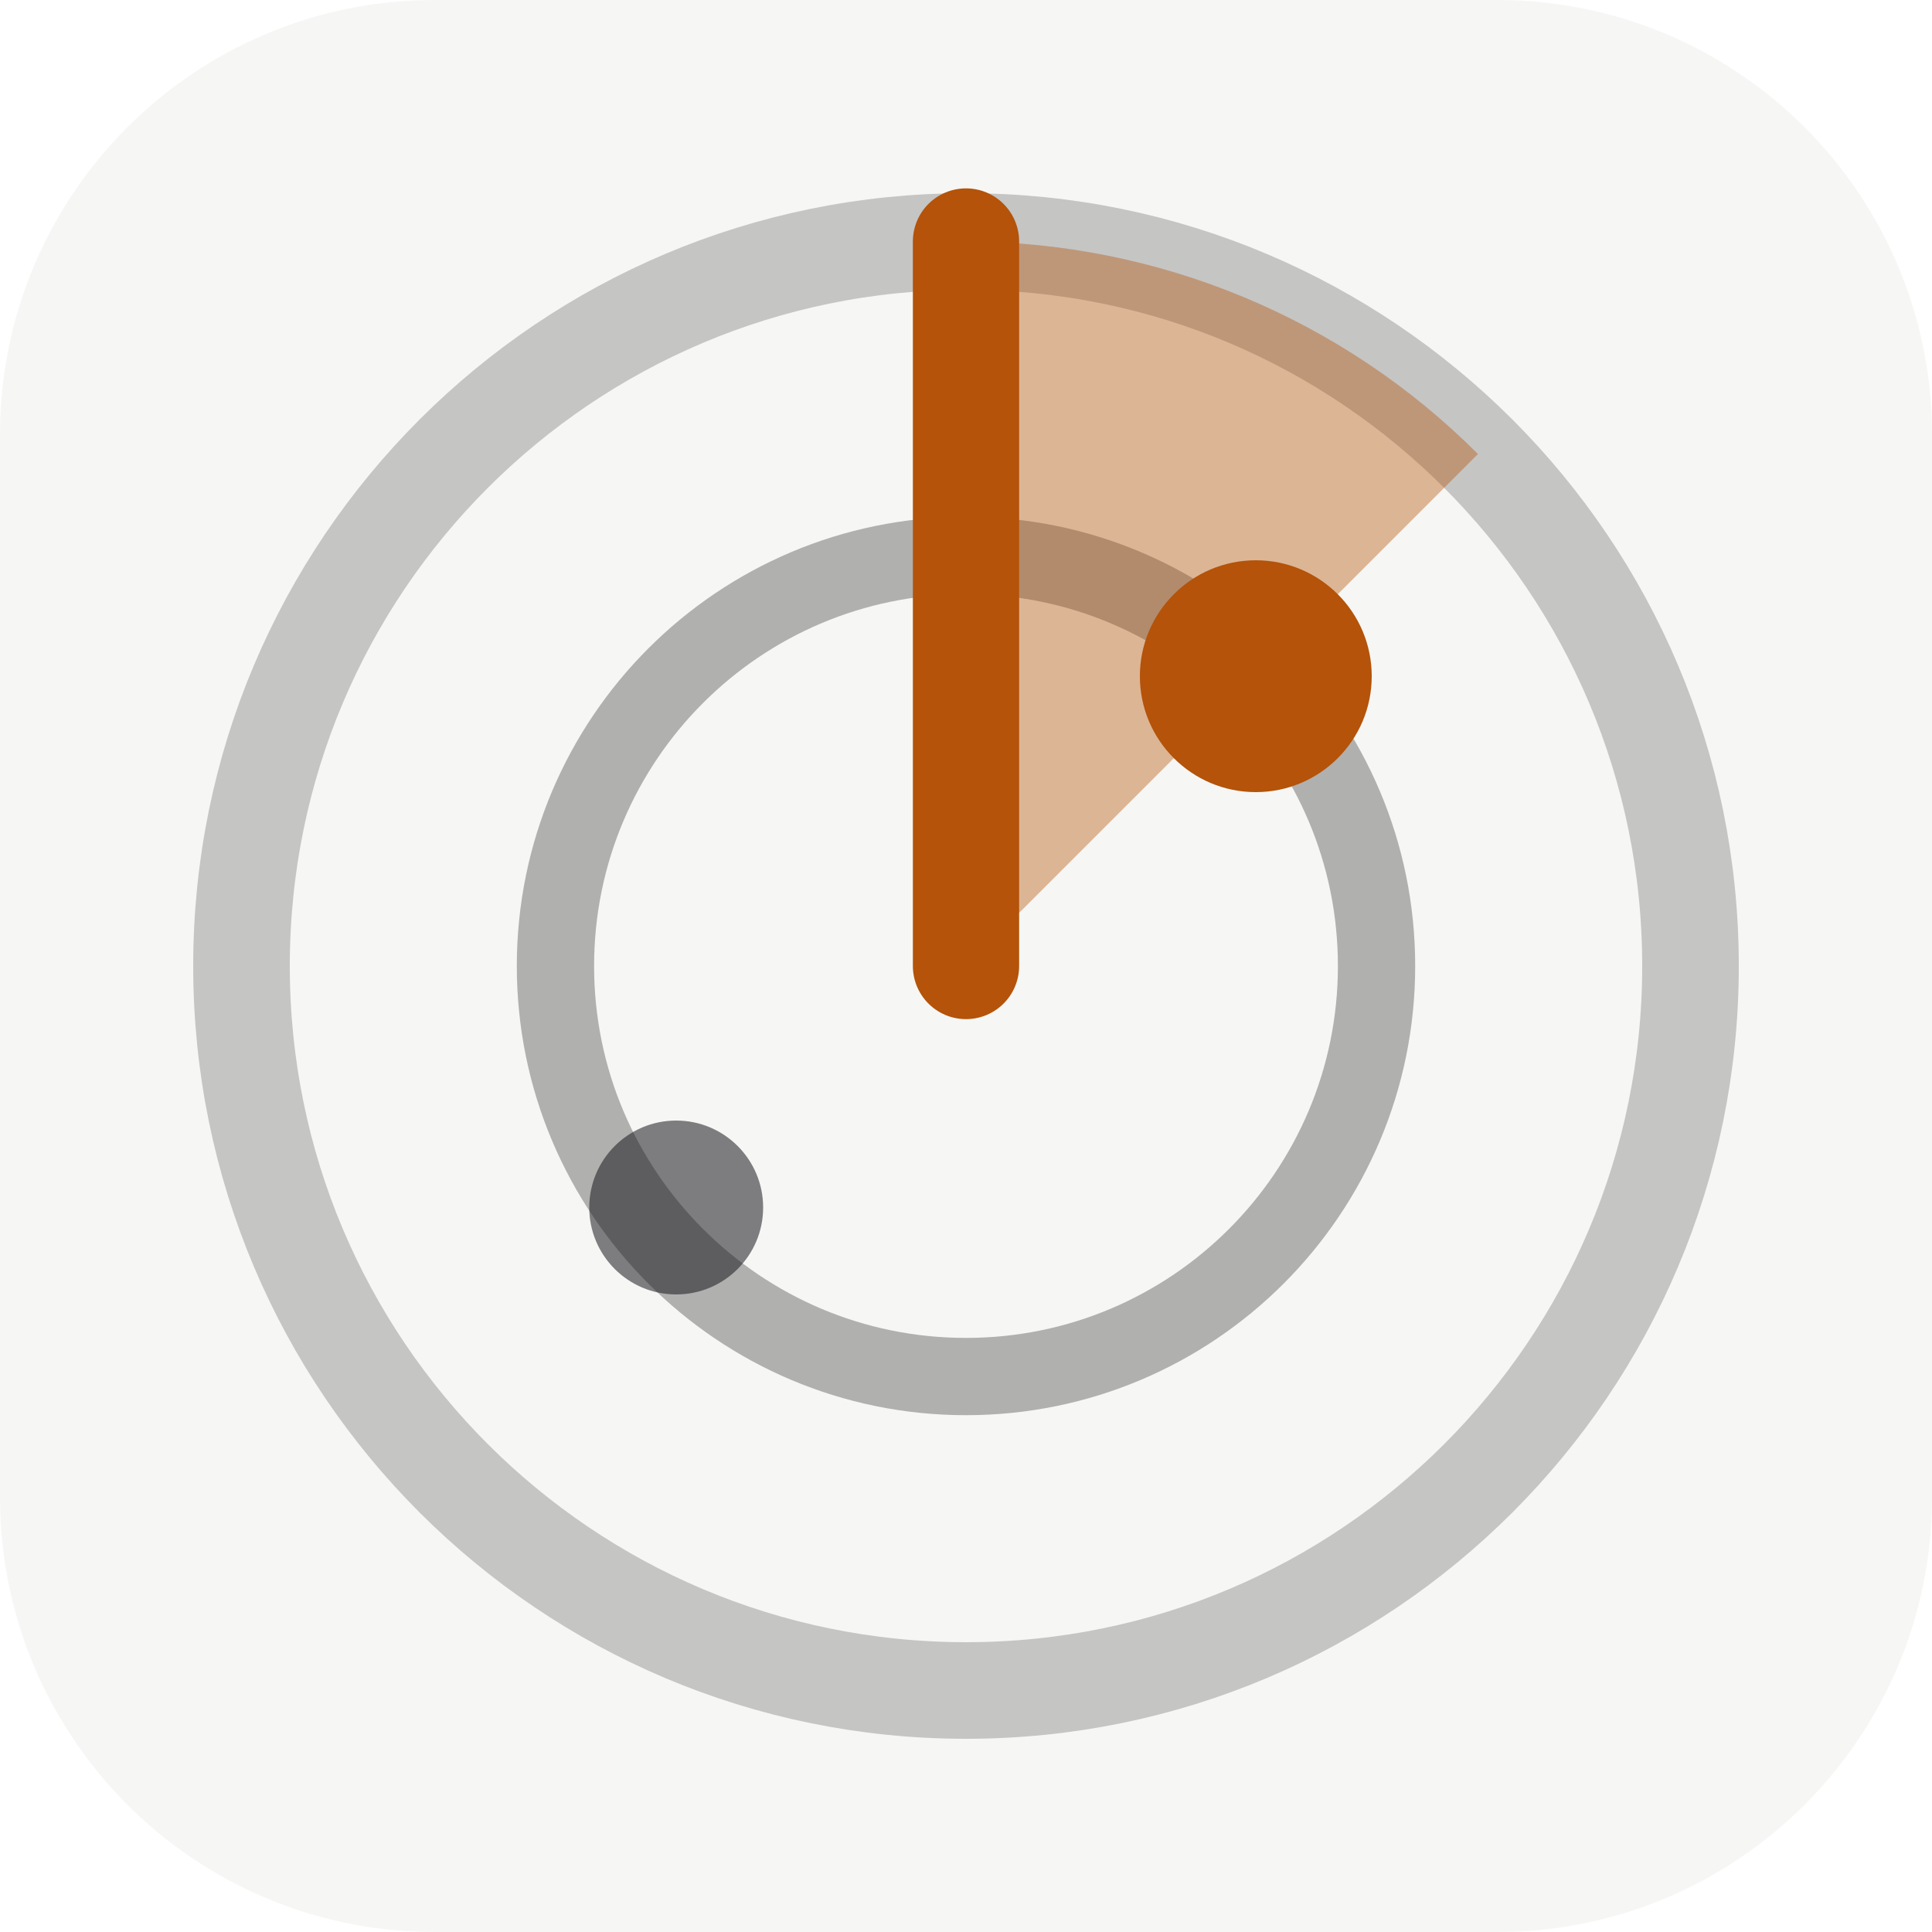
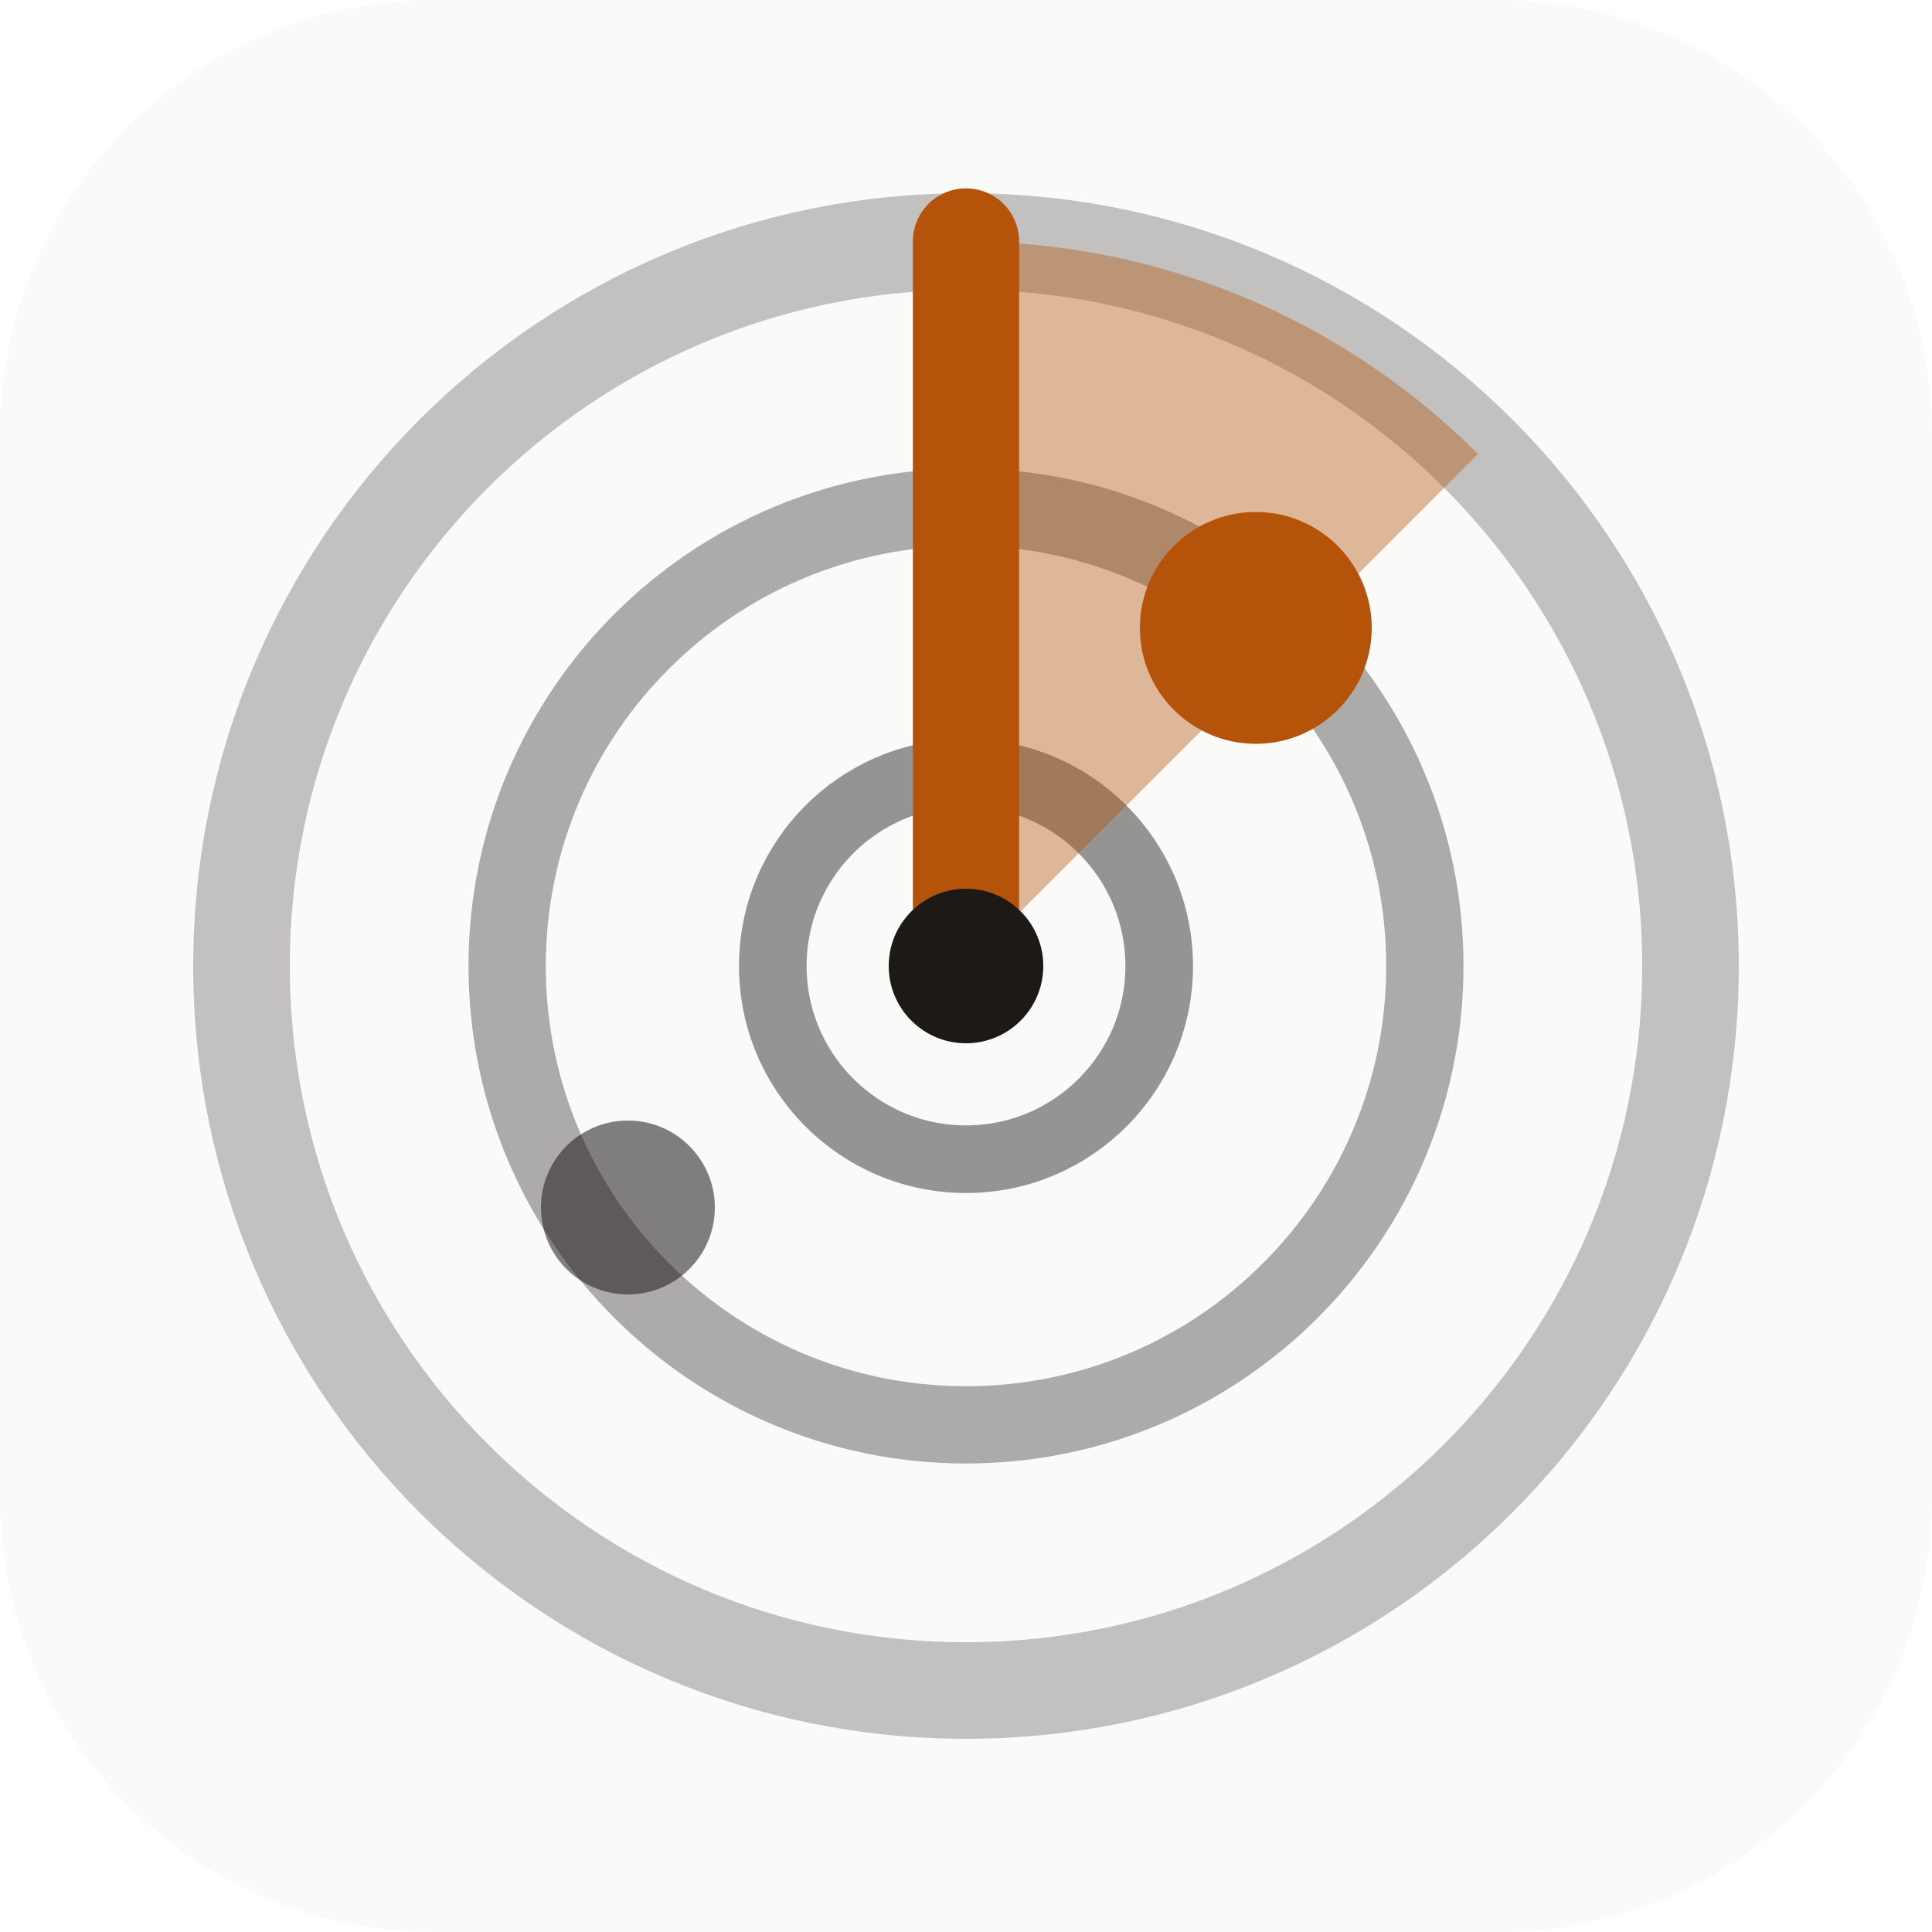
<svg xmlns="http://www.w3.org/2000/svg" viewBox="0 0 40 40">
-   <rect width="40" height="40" rx="9" fill="#f6f6f4" />
-   <circle cx="20" cy="20" r="15" fill="none" stroke="#1b1b1f" stroke-opacity=".22" stroke-width="2" />
-   <circle cx="20" cy="20" r="8.5" fill="none" stroke="#1b1b1f" stroke-opacity=".32" stroke-width="1.6" />
+   <rect width="40" height="40" rx="9" fill="#fafaf9" />
+   <circle cx="20" cy="20" r="15" fill="none" stroke="#1c1917" stroke-opacity=".25" stroke-width="2" />
+   <circle cx="20" cy="20" r="9.5" fill="none" stroke="#1c1917" stroke-opacity=".35" stroke-width="1.6" />
+   <circle cx="20" cy="20" r="4" fill="none" stroke="#1c1917" stroke-opacity=".45" stroke-width="1.4" />
  <path d="M20 20 L20 5 A15 15 0 0 1 30.6 9.4 Z" fill="#b45309" fill-opacity=".4" />
  <line x1="20" y1="20" x2="20" y2="5" stroke="#b45309" stroke-width="2.2" stroke-linecap="round" />
-   <circle cx="26" cy="14" r="2.4" fill="#b45309" />
-   <circle cx="14" cy="25" r="1.8" fill="#1b1b1f" fill-opacity=".55" />
+   <circle cx="26" cy="13" r="2.4" fill="#b45309" />
+   <circle cx="13" cy="25" r="1.8" fill="#1c1917" fill-opacity=".55" />
+   <circle cx="20" cy="20" r="1.6" fill="#1c1917" />
</svg>
